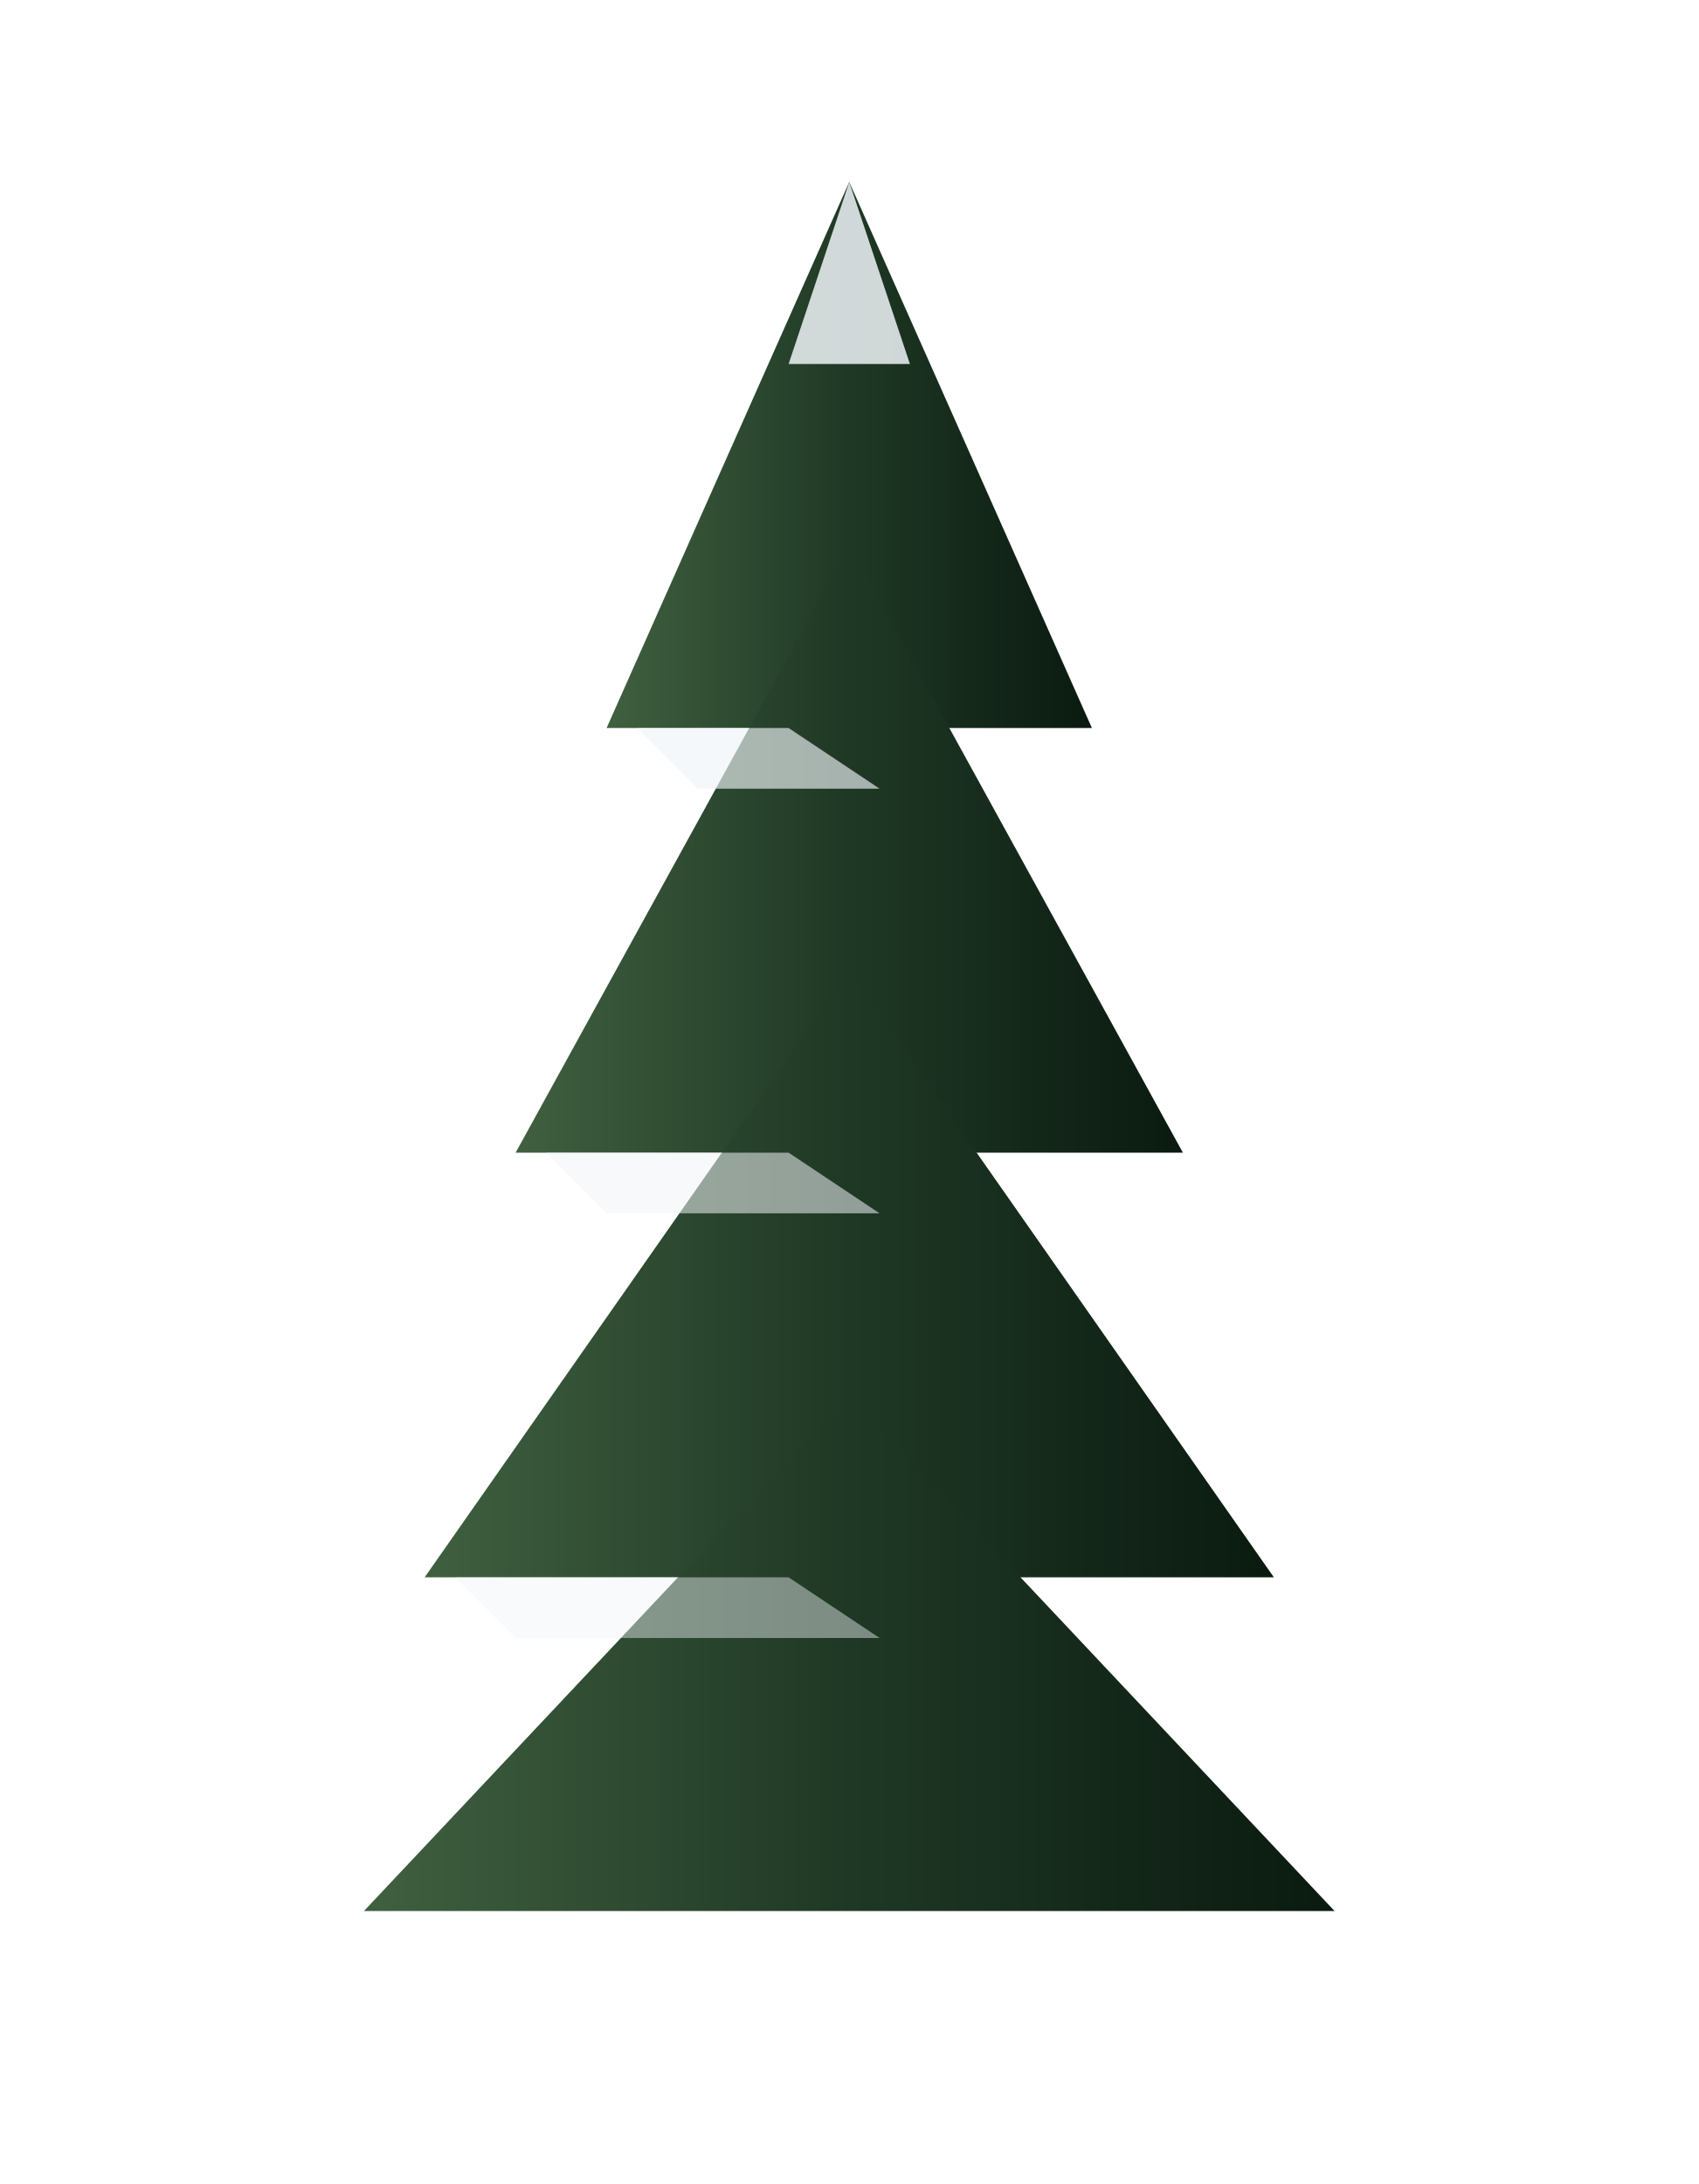
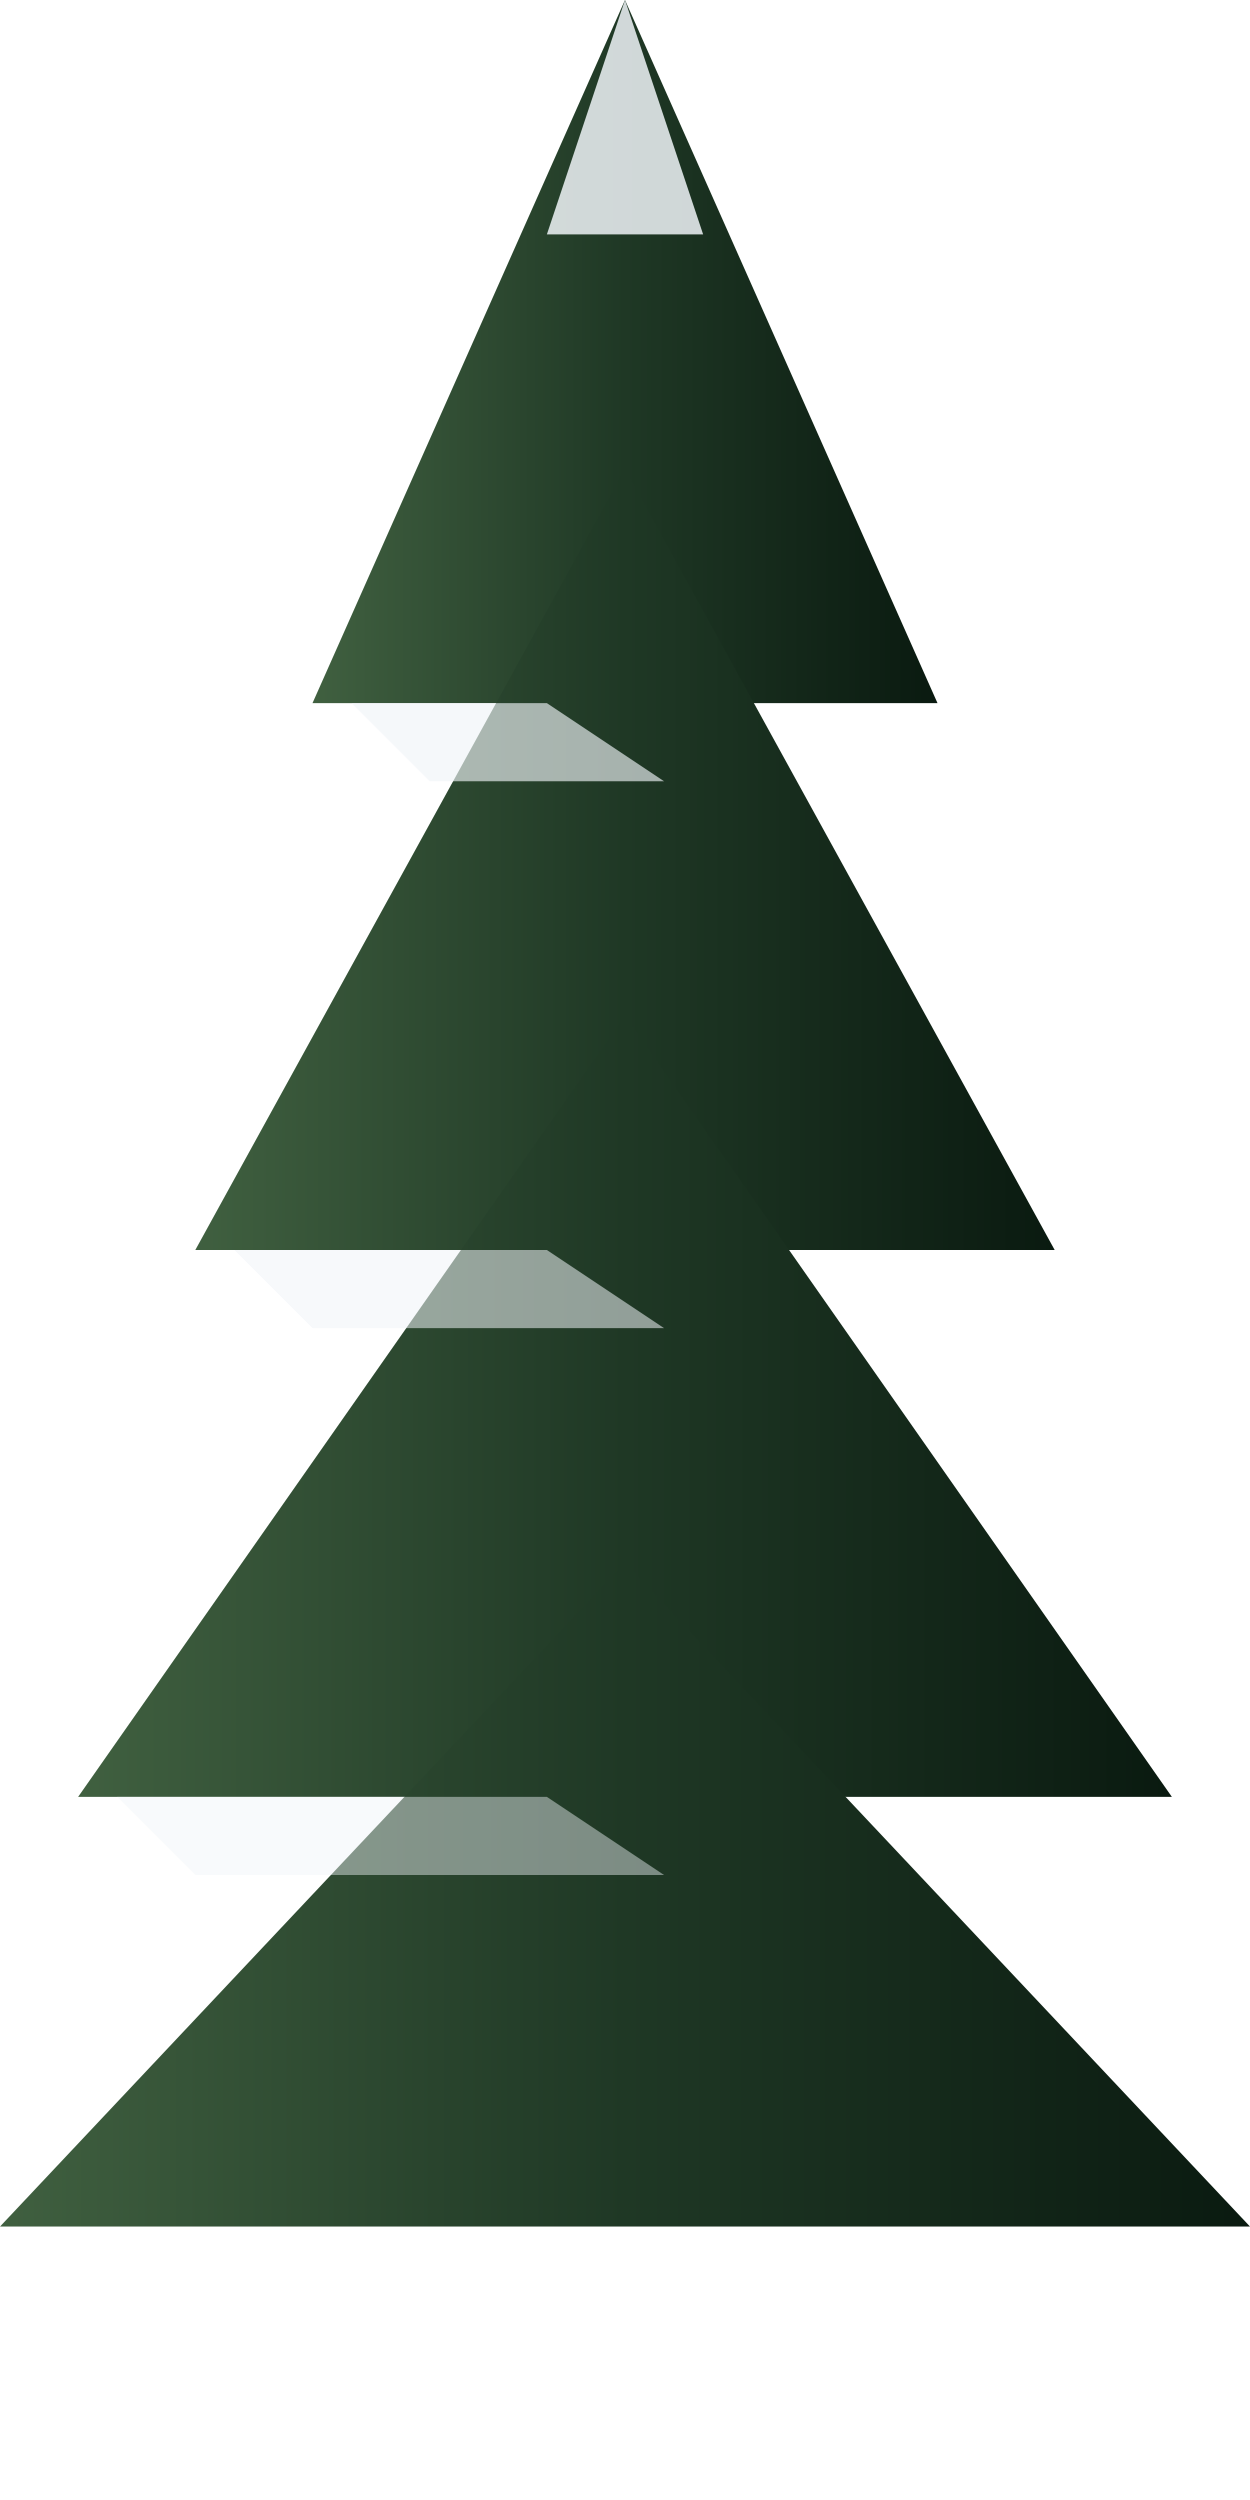
- <svg xmlns="http://www.w3.org/2000/svg" viewBox="0 0 280 360" width="280" height="360">
+ <svg xmlns="http://www.w3.org/2000/svg" viewBox="60 30 160 320" width="160" height="320">
  <defs>
    <linearGradient id="spd_body" x1="0" y1="0" x2="1" y2="0">
      <stop offset="0" stop-color="#406040" />
      <stop offset="0.5" stop-color="#1f3825" />
      <stop offset="1" stop-color="#0a1a10" />
    </linearGradient>
  </defs>
  <path d="M 140 30 L 100 120 L 180 120 Z" fill="url(#spd_body)" />
  <path d="M 140 90 L 85 190 L 195 190 Z" fill="url(#spd_body)" />
  <path d="M 140 160 L 70 260 L 210 260 Z" fill="url(#spd_body)" />
  <path d="M 140 230 L 60 315 L 220 315 Z" fill="url(#spd_body)" />
  <path d="M 140 30 L 130 60 L 150 60 Z" fill="#f0f4f8" opacity="0.85" />
  <path d="M 105 120 L 115 130 L 145 130 L 130 120 Z" fill="#f0f4f8" opacity="0.65" />
  <path d="M 90 190 L 100 200 L 145 200 L 130 190 Z" fill="#f0f4f8" opacity="0.55" />
  <path d="M 75 260 L 85 270 L 145 270 L 130 260 Z" fill="#f0f4f8" opacity="0.45" />
</svg>
